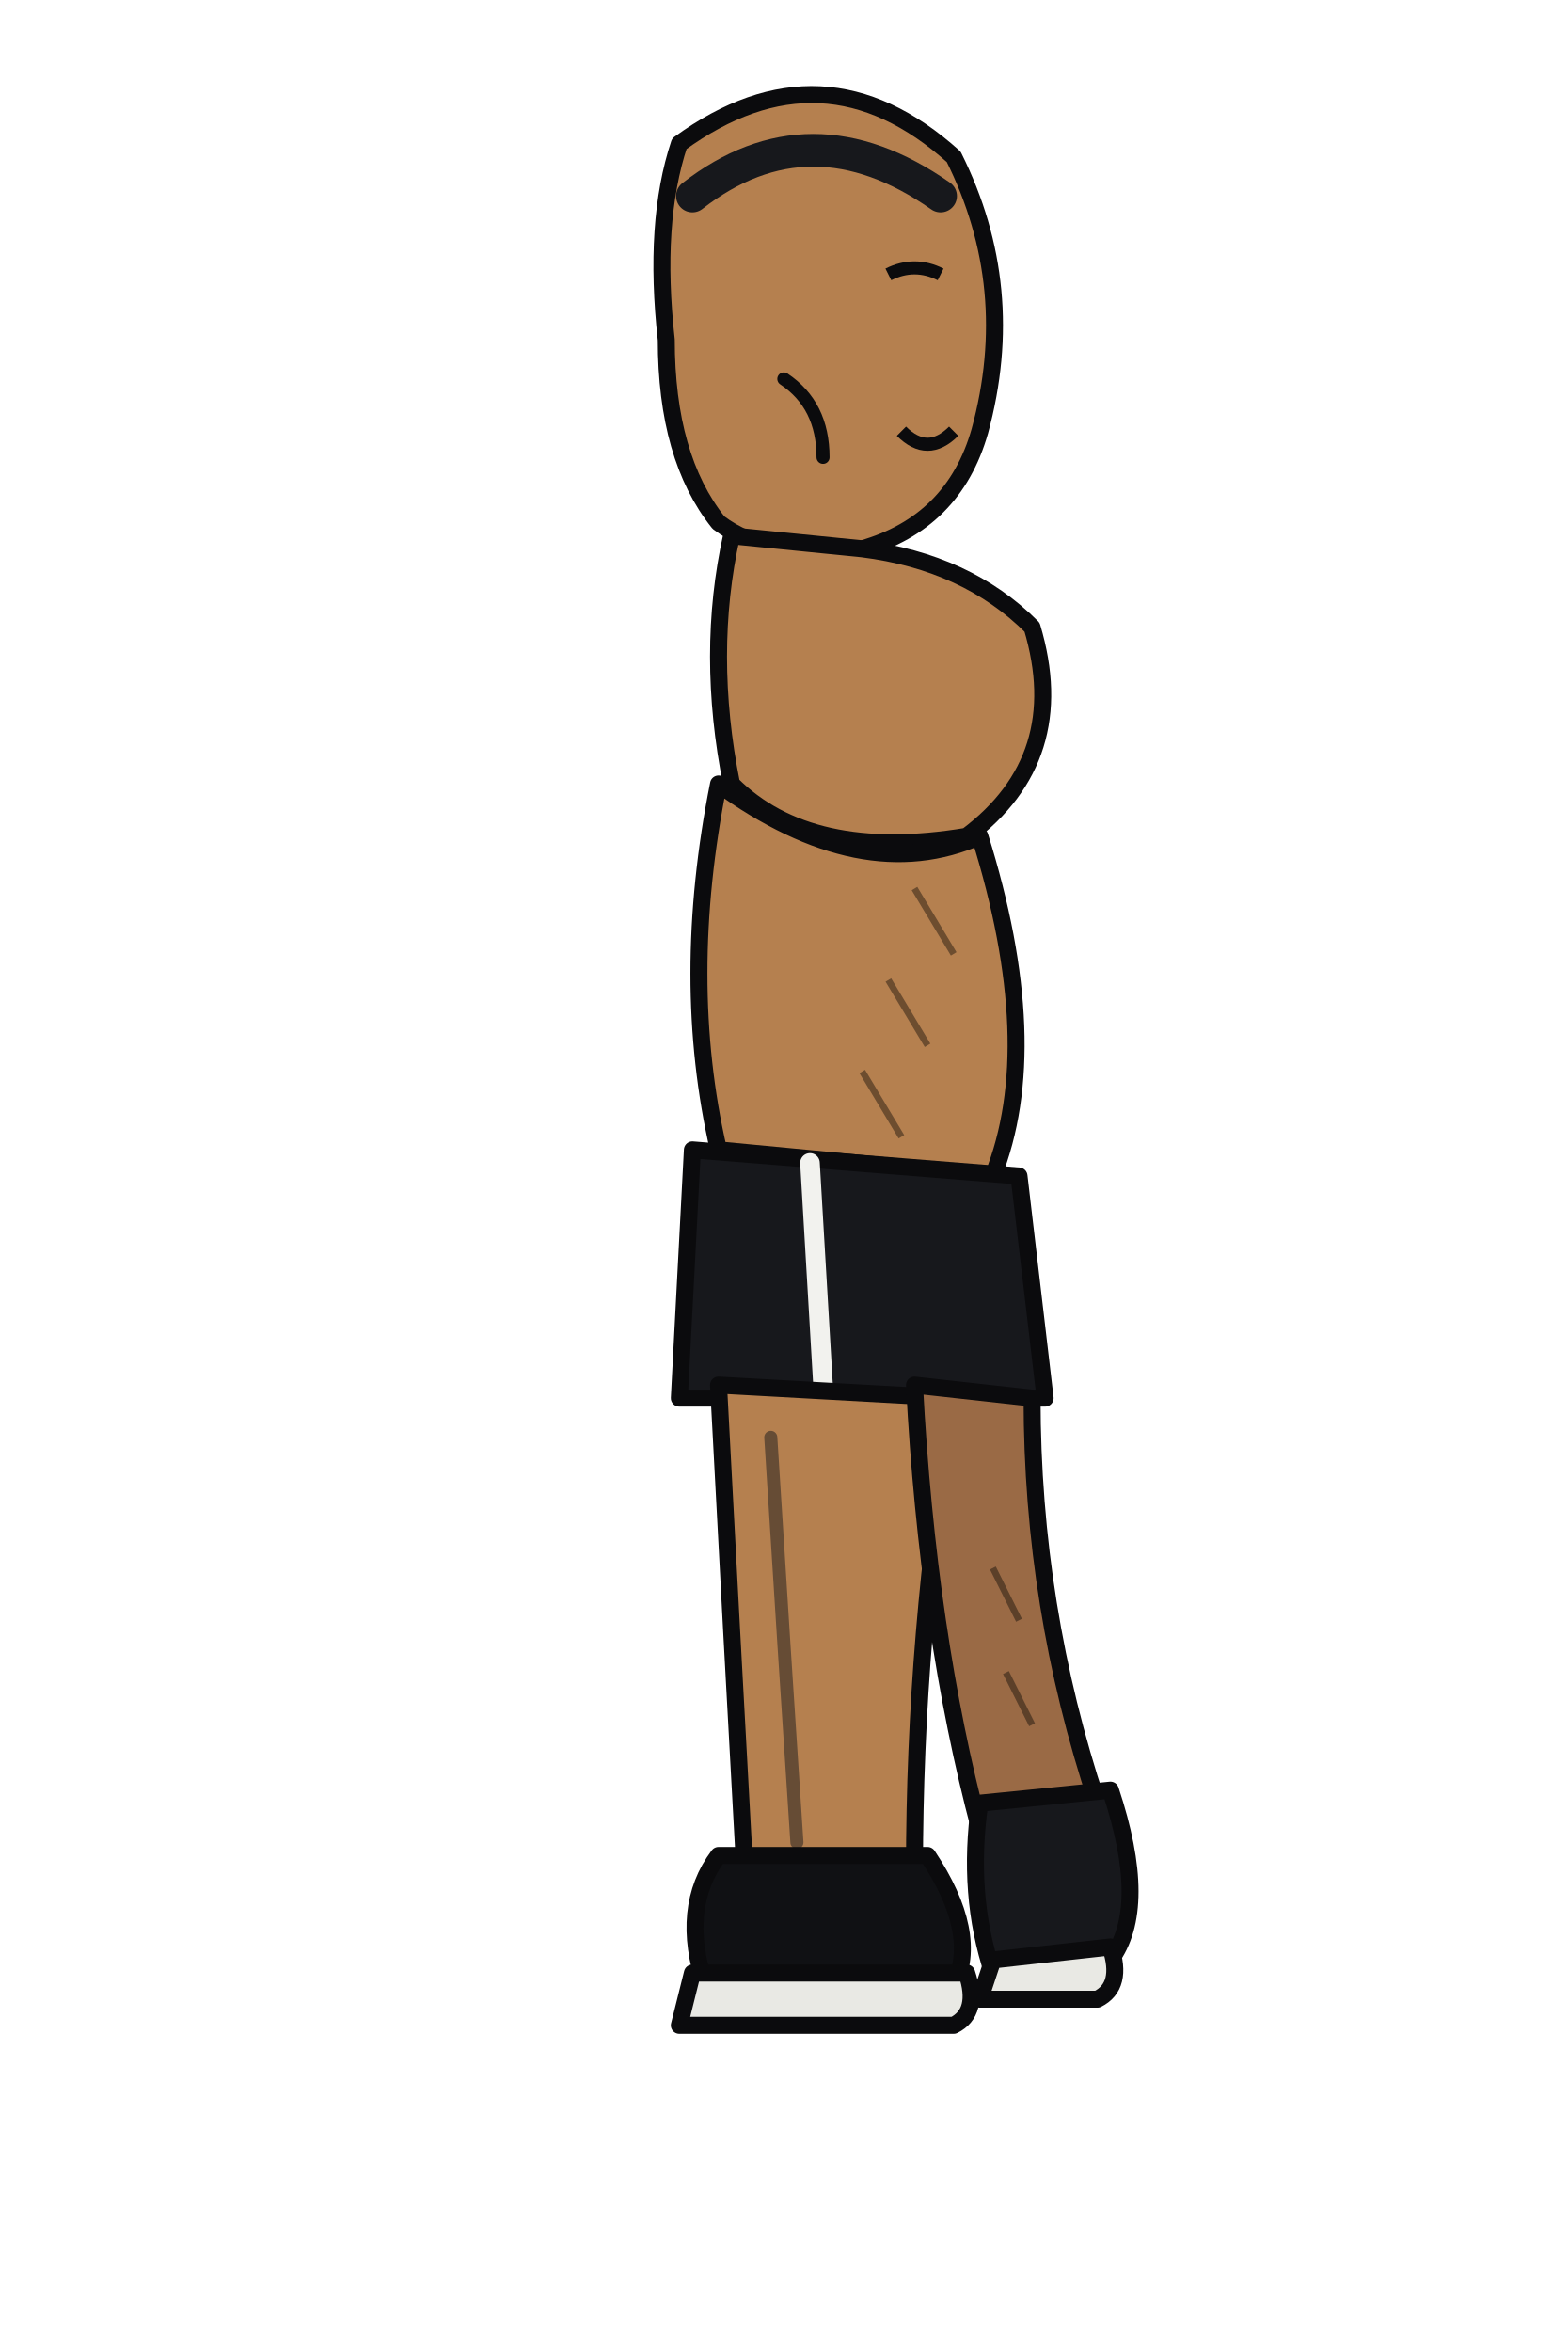
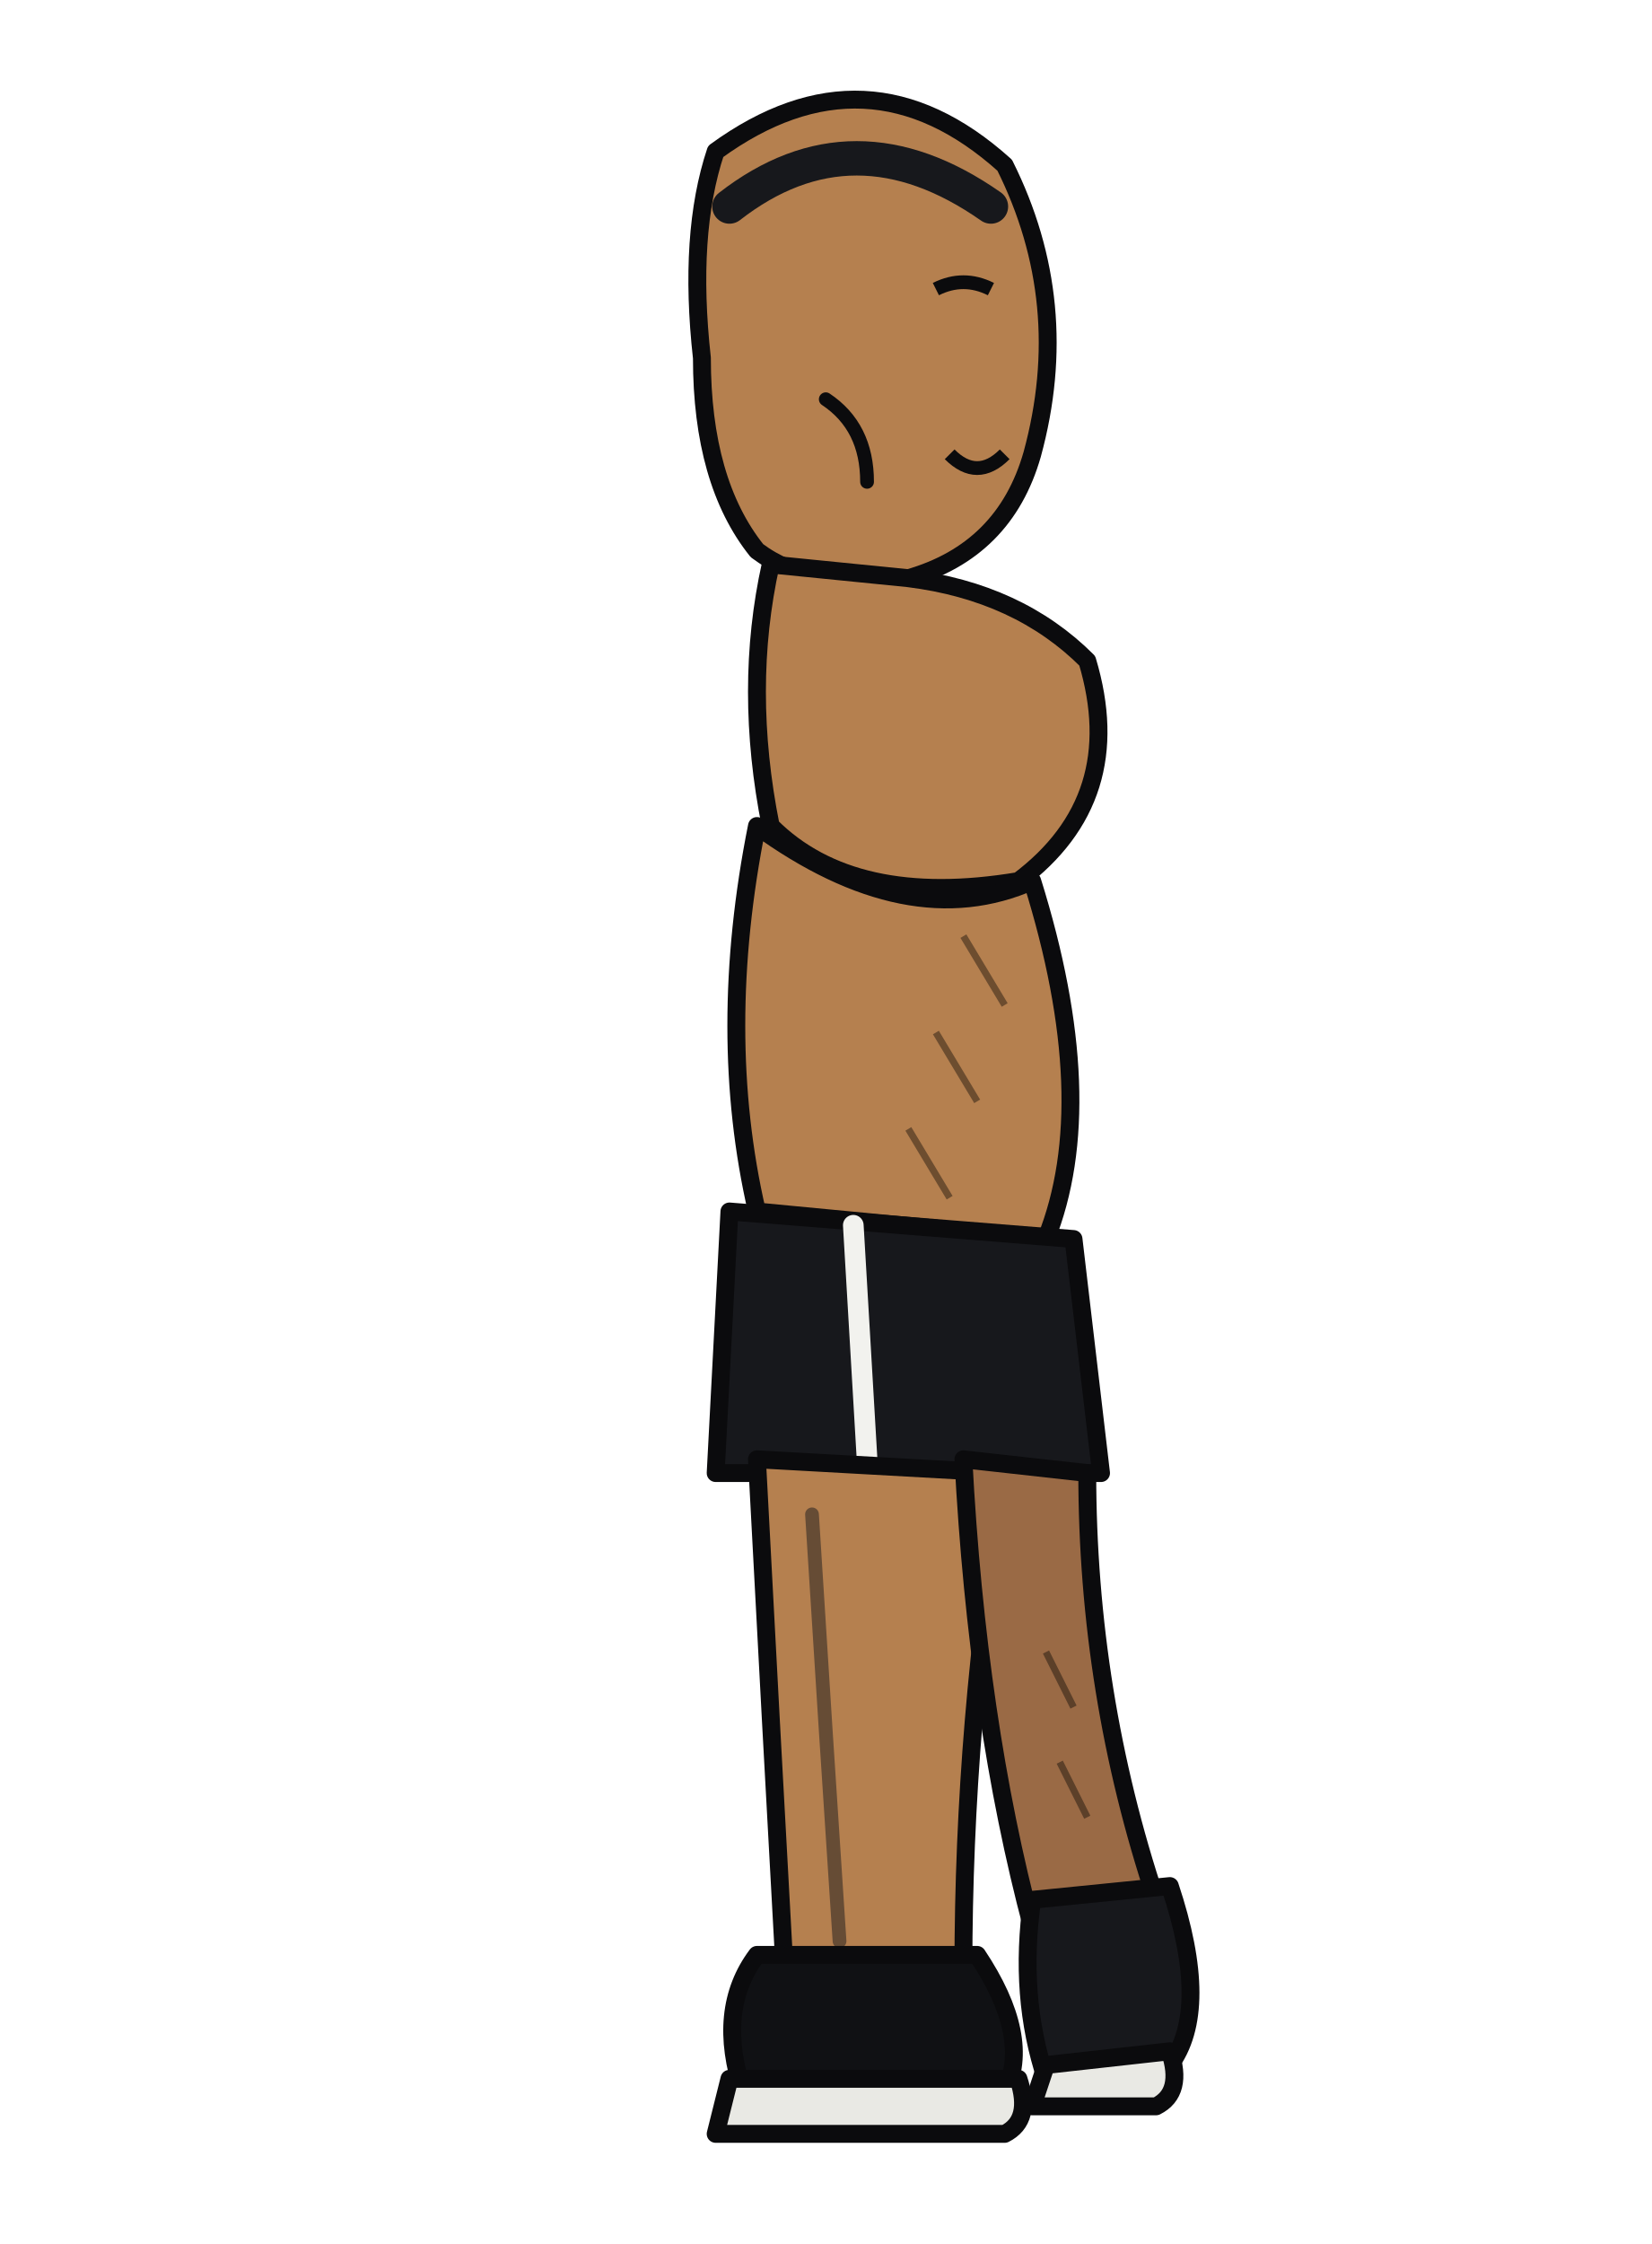
- <svg xmlns="http://www.w3.org/2000/svg" viewBox="0 0 240 360">
+ <svg xmlns="http://www.w3.org/2000/svg" viewBox="0 0 240 326">
  <g stroke="#0b0b0d" stroke-width="2.6" stroke-linejoin="round" stroke-linecap="round">
    <path d="M122 96 Q150 118 152 162 Q148 170 140 166 Q136 130 118 110 Z" fill="#9a6a45" />
    <path d="M104 22 Q126 6 146 24 Q156 44 150 66 Q146 80 132 84 Q118 86 110 80 Q102 70 102 52 Q100 34 104 22 Z" fill="#b5804f" />
    <path d="M106 30 Q124 16 144 30" fill="none" stroke="#17181c" stroke-width="5" />
    <path d="M120 58 Q126 62 126 70" fill="none" stroke-width="2" />
    <path d="M112 82 Q108 100 112 120 Q124 132 148 128 Q164 116 158 96 Q148 86 132 84 Z" fill="#b5804f" />
    <path d="M110 120 Q104 150 110 176 L152 180 Q160 160 150 128 Q132 136 110 120 Z" fill="#b5804f" />
    <path d="M106 176 L156 180 L160 214 L104 214 Z" fill="#17181c" />
    <path d="M124 178 L126 212" stroke="#f2f2ee" stroke-width="3" fill="none" />
    <path d="M110 212 Q112 250 114 286 L140 286 Q140 250 146 214 Z" fill="#b5804f" />
    <path d="M140 212 Q142 250 150 280 L168 276 Q158 246 158 214 Z" fill="#9a6a45" />
    <path d="M118 220 Q120 252 122 282" stroke="#17181c" stroke-width="2" fill="none" opacity=".5" />
    <path d="M110 284 L142 284 Q150 296 146 304 L108 304 Q104 292 110 284 Z" fill="#101114" />
    <path d="M150 276 L170 274 Q176 292 170 300 L152 302 Q148 290 150 276 Z" fill="#17181c" />
    <path d="M106 302 L148 302 Q150 308 146 310 L104 310 Z" fill="#e9e9e4" />
    <path d="M152 300 L170 298 Q172 304 168 306 L150 306 Z" fill="#e9e9e4" />
  </g>
  <g stroke="#000" stroke-width="1" opacity=".4">
    <path d="M140 136 L146 146 M136 150 L142 160 M132 164 L138 174" />
    <path d="M152 240 L156 248 M154 256 L158 264" />
  </g>
  <path d="M136 42 Q140 40 144 42" fill="none" stroke="#0b0b0d" stroke-width="2" />
  <path d="M138 66 Q142 70 146 66" fill="none" stroke="#0b0b0d" stroke-width="2" />
</svg>
